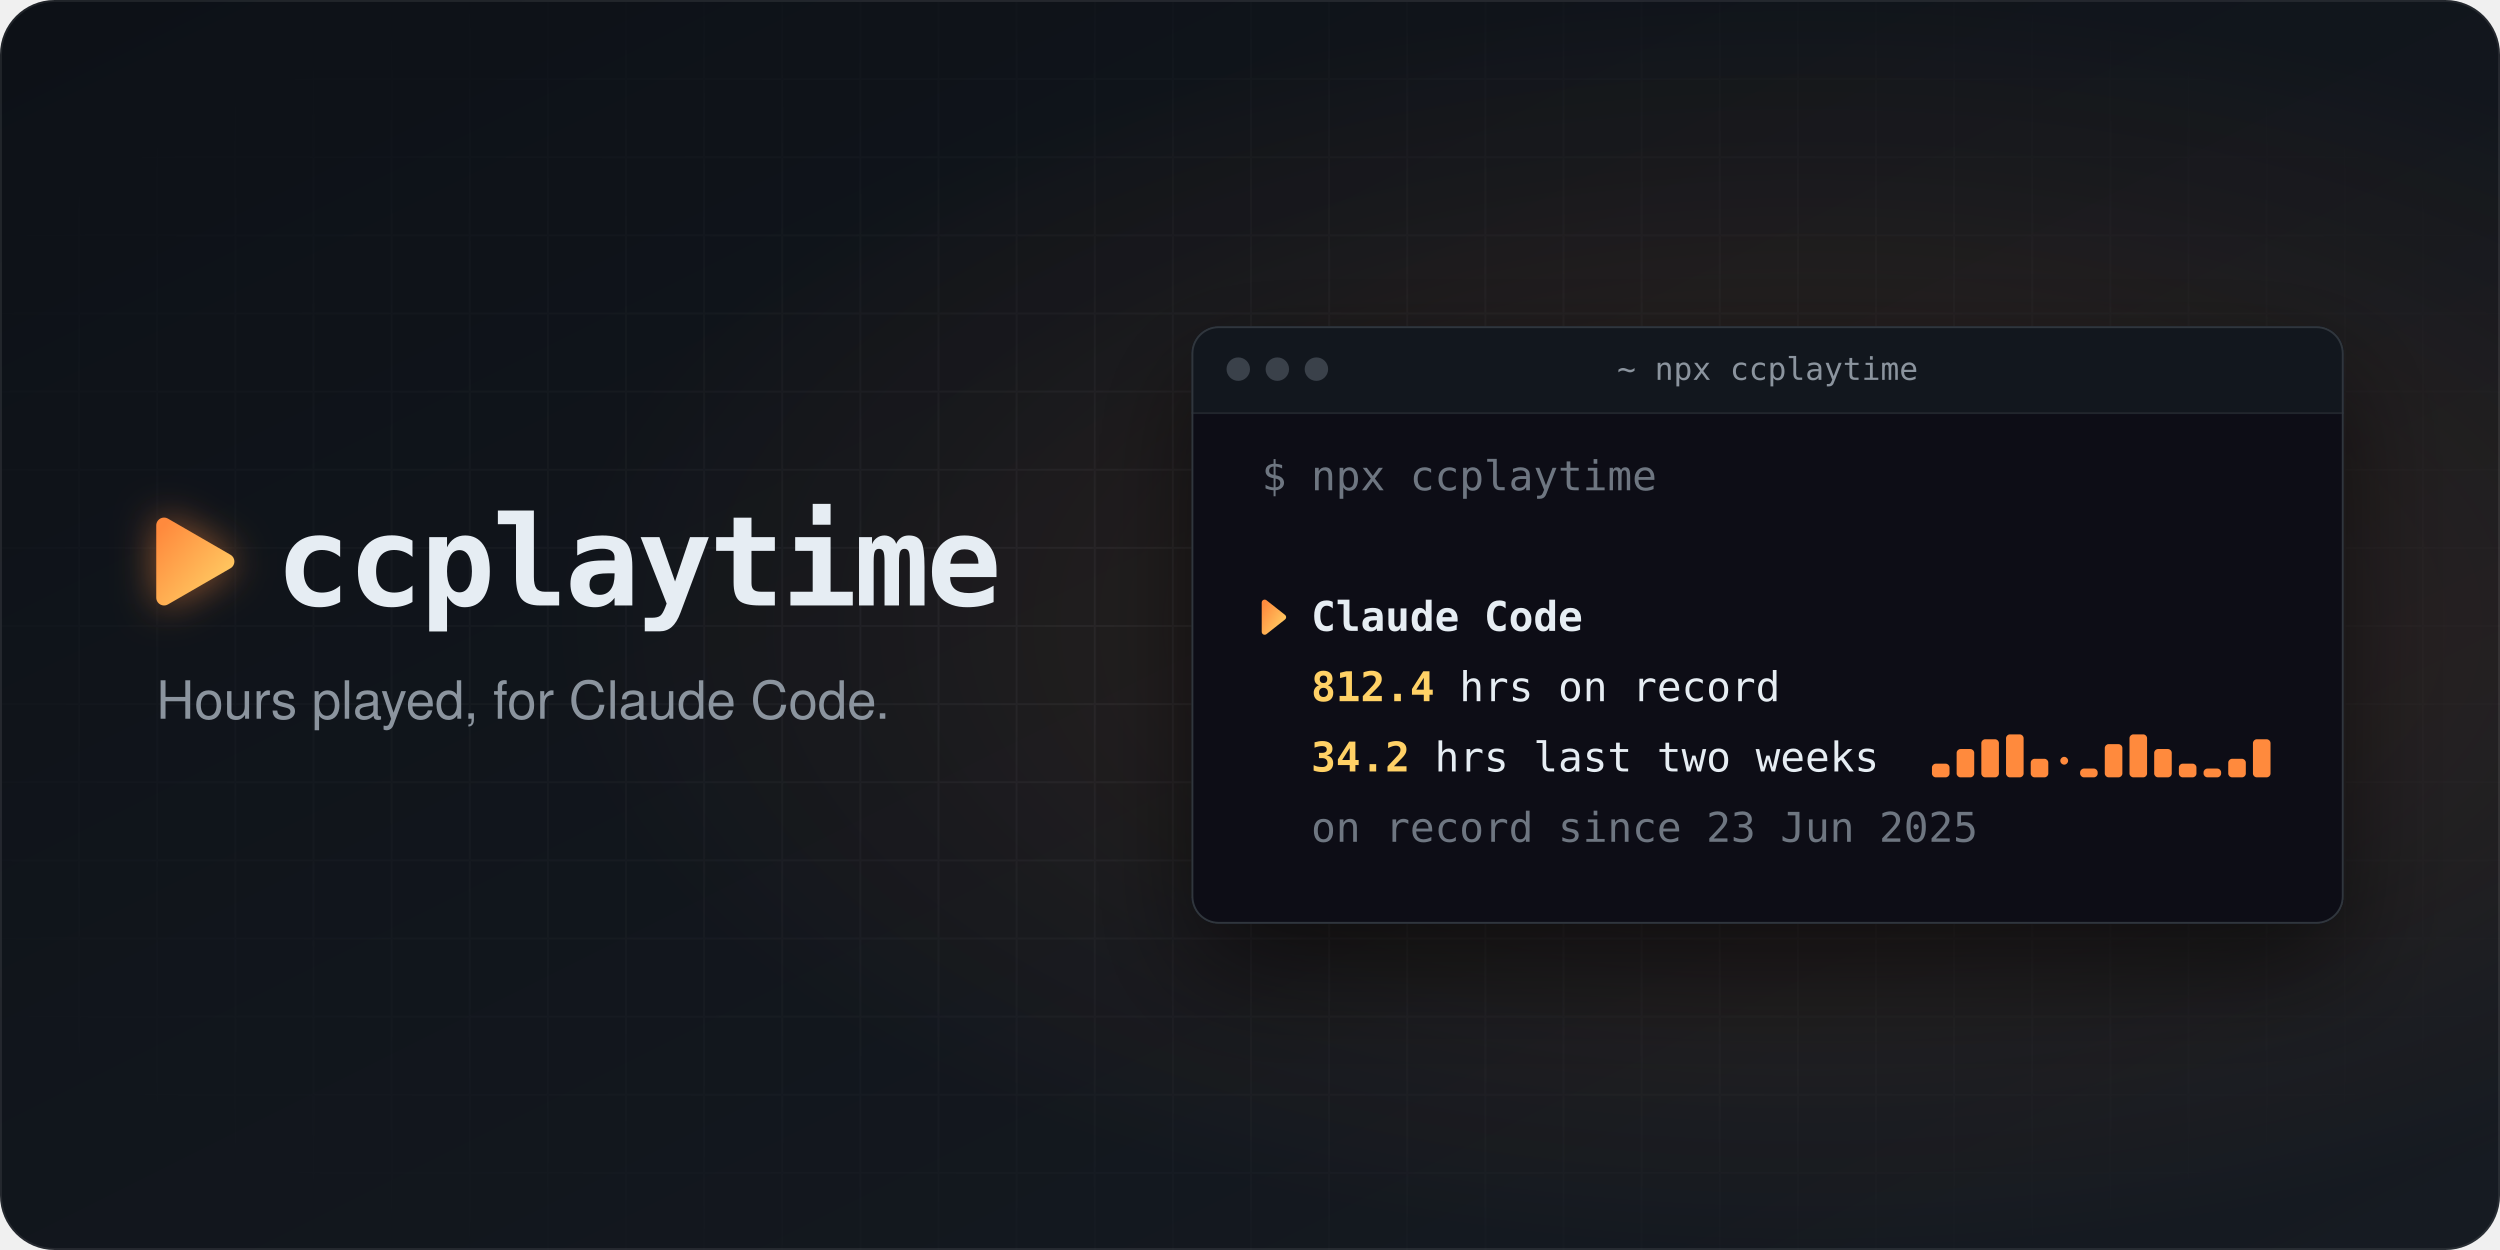
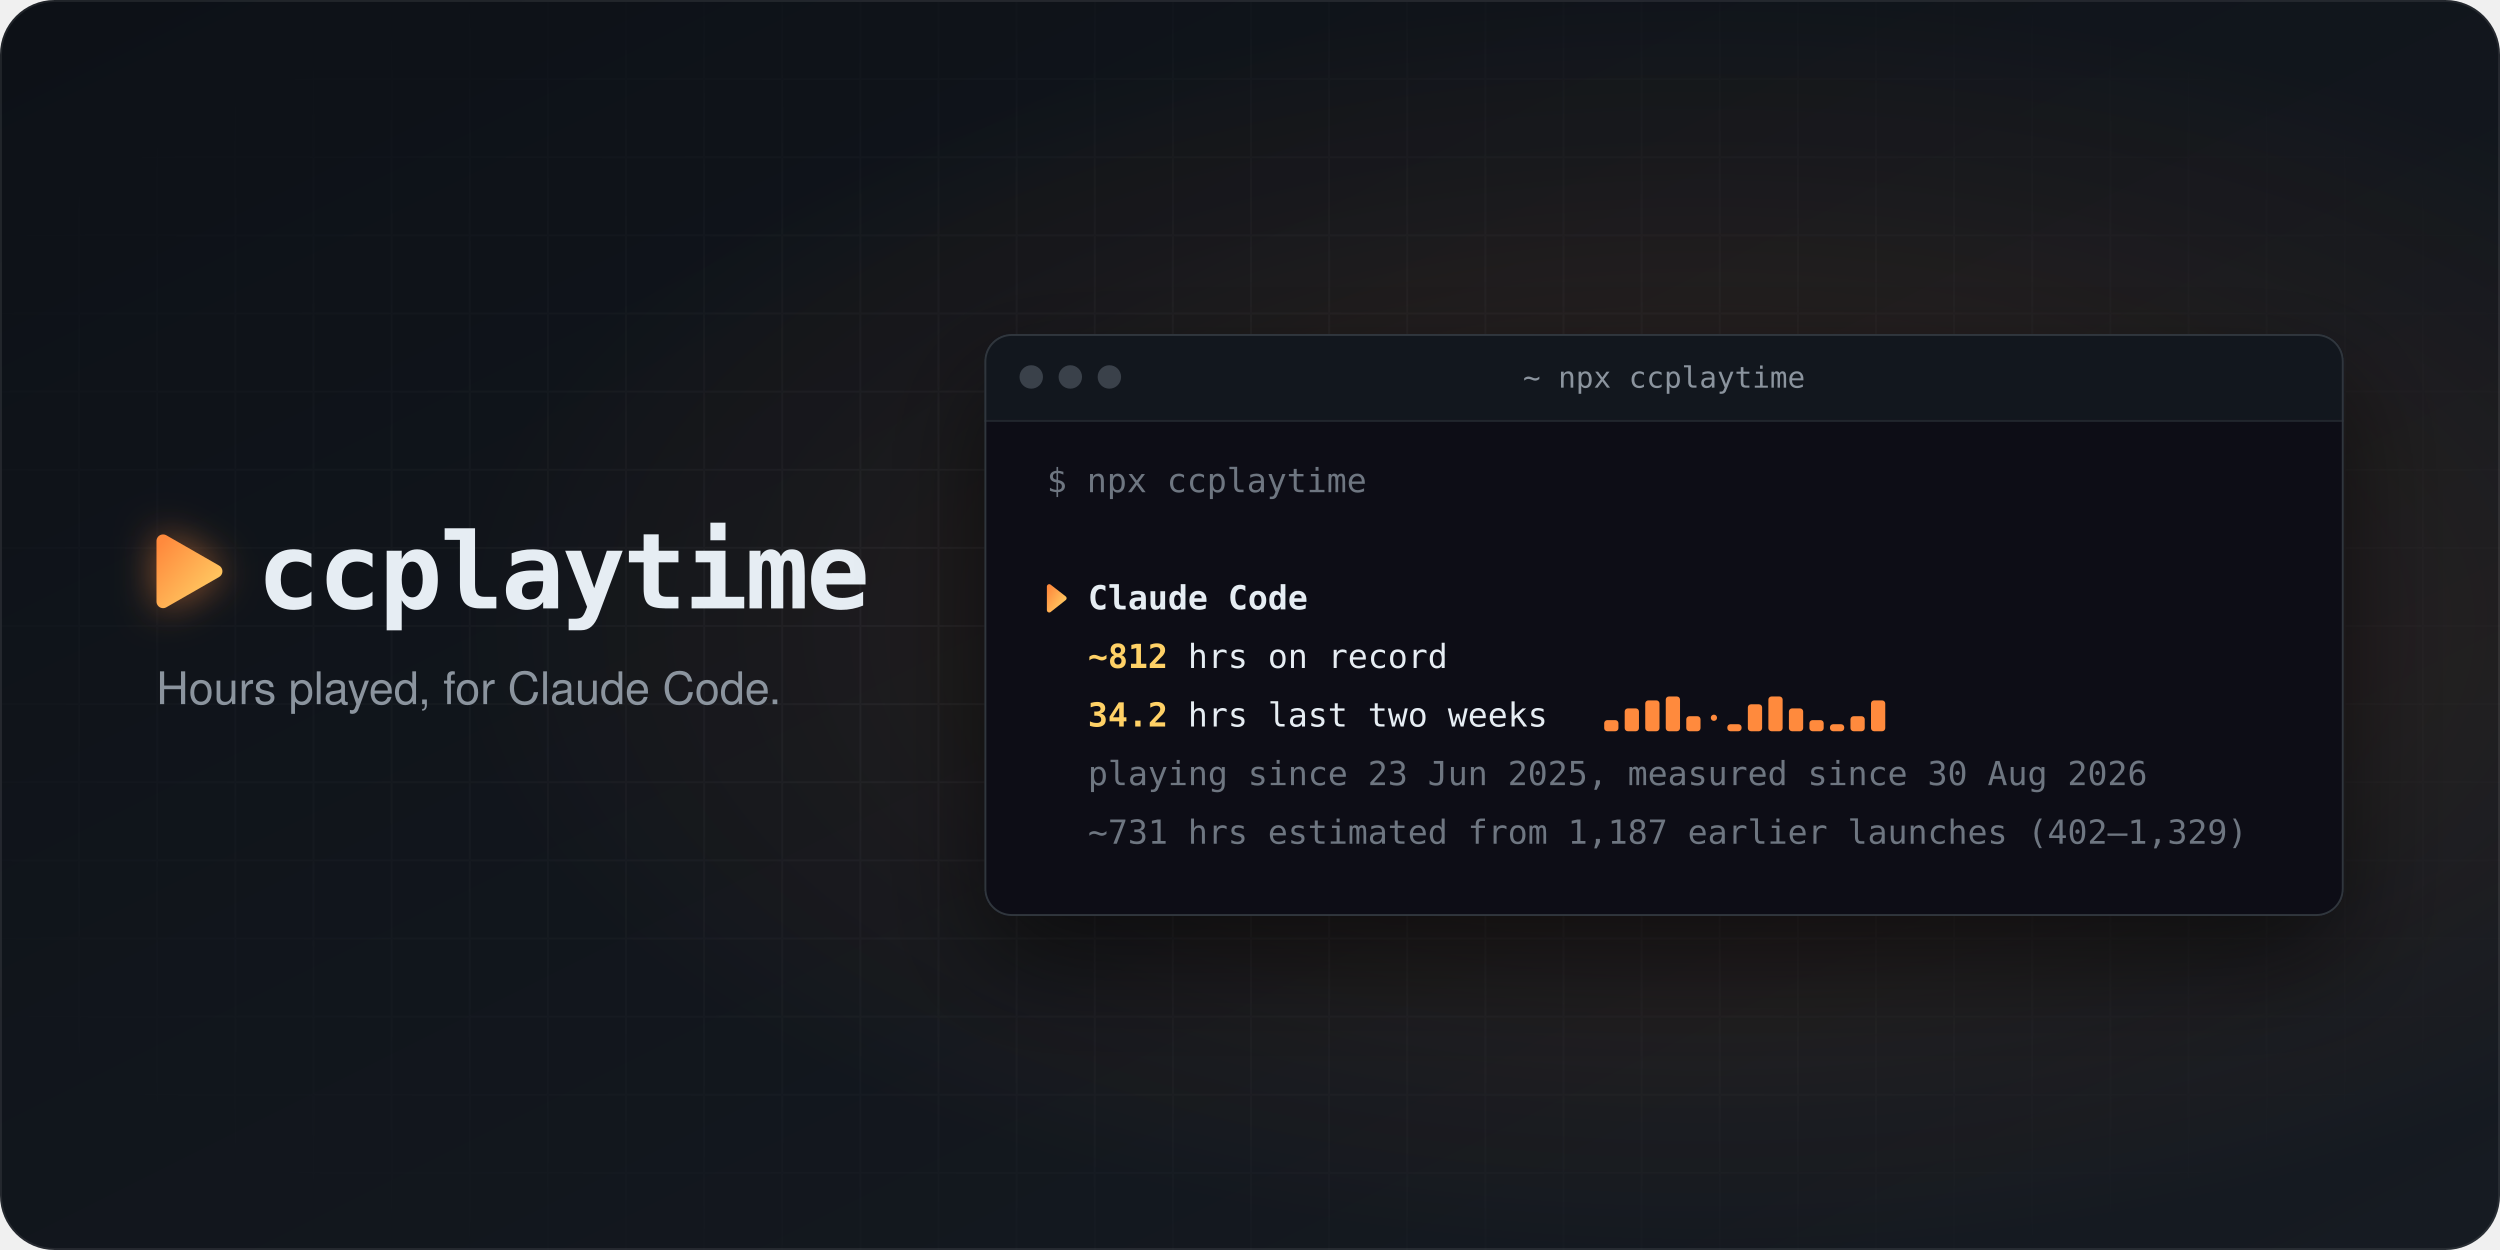
<svg xmlns="http://www.w3.org/2000/svg" width="1280" height="640" viewBox="0 0 1280 640" role="img" aria-labelledby="t">
  <defs>
    <linearGradient id="bg" x1="0" y1="0" x2="1" y2="1">
      <stop offset="0" stop-color="#0d1117" />
      <stop offset="1" stop-color="#161b22" />
    </linearGradient>
    <linearGradient id="accent" x1="0" y1="0" x2="1" y2="1">
      <stop offset="0" stop-color="#ff8a3d" />
      <stop offset="1" stop-color="#ffd166" />
    </linearGradient>
-     <radialGradient id="glow" cx="0.72" cy="0.5" r="0.5">
+     <radialGradient id="glow" cx="0.68" cy="0.5" r="0.5">
      <stop offset="0" stop-color="#ff8a3d" stop-opacity="0.14" />
      <stop offset="1" stop-color="#ff8a3d" stop-opacity="0" />
    </radialGradient>
    <radialGradient id="fade" cx="0.5" cy="0.5" r="0.6">
      <stop offset="0" stop-color="#fff" />
      <stop offset="1" stop-color="#000" />
    </radialGradient>
    <pattern id="grid" width="40" height="40" patternUnits="userSpaceOnUse">
      <path d="M40 .5H.5V40" fill="none" stroke="#e6edf3" stroke-opacity="0.05" />
    </pattern>
    <mask id="gridfade">
      <rect width="1280" height="640" fill="url(#fade)" />
    </mask>
    <filter id="blur" x="-1" y="-1" width="3" height="3">
      <feGaussianBlur stdDeviation="10" />
    </filter>
    <filter id="shadow" x="-20%" y="-20%" width="140%" height="160%">
      <feDropShadow dx="0" dy="24" stdDeviation="28" flood-color="#000" flood-opacity="0.55" />
    </filter>
  </defs>
  <rect width="1280" height="640" rx="28" fill="url(#bg)" />
  <rect width="1280" height="640" rx="28" fill="url(#glow)" />
  <rect width="1280" height="640" rx="28" fill="url(#grid)" mask="url(#gridfade)" />
  <rect x="0.5" y="0.5" width="1279" height="639" rx="27.5" fill="none" stroke="#fff" stroke-opacity="0.08" />
-   <path d="M84 269L116 287.5L84 306Z" fill="#ff8a3d" stroke="#ff8a3d" stroke-width="8" stroke-linejoin="round" opacity="0.55" filter="url(#blur)" />
-   <path d="M84 269L116 287.5L84 306Z" fill="url(#accent)" stroke="url(#accent)" stroke-width="8" stroke-linejoin="round" />
-   <text x="141" y="310" fill="#e6edf3" font-family="ui-monospace, SFMono-Regular, Menlo, Consolas, monospace" font-size="64" font-weight="700" letter-spacing="-1.5">ccplaytime</text>
-   <text x="80" y="368" fill="#8b949e" font-family="ui-sans-serif, -apple-system, 'Segoe UI', Helvetica, Arial, sans-serif" font-size="27">Hours played, for Claude Code.</text>
-   <rect x="610" y="167" width="590" height="306" rx="14" fill="#0a0d12" filter="url(#shadow)" />
-   <path d="M610 211V181a14 14 0 0 1 14-14H1186a14 14 0 0 1 14 14V211Z" fill="#12171e" />
-   <path d="M610 211.5H1200" stroke="#21262d" />
-   <rect x="610.5" y="167.5" width="589" height="305" rx="13.5" fill="none" stroke="#30363d" />
+   <path d="M83.5 277L110.5 292.5L83.5 308Z" fill="#ff8a3d" stroke="#ff8a3d" stroke-width="6.75" stroke-linejoin="round" opacity="0.55" filter="url(#blur)" />
+   <path d="M83.5 277L110.5 292.5L83.5 308Z" fill="url(#accent)" stroke="url(#accent)" stroke-width="6.75" stroke-linejoin="round" />
+   <text x="131.5" y="311.5" fill="#e6edf3" font-family="ui-monospace, SFMono-Regular, Menlo, Consolas, monospace" font-size="54" font-weight="700" letter-spacing="-1.25">ccplaytime</text>
+   <text x="80" y="360.5" fill="#8b949e" font-family="ui-sans-serif, -apple-system, 'Segoe UI', Helvetica, Arial, sans-serif" font-size="23">Hours played, for Claude Code.</text>
+   <rect x="504" y="171" width="696" height="298" rx="14" fill="#0a0d12" filter="url(#shadow)" />
+   <path d="M504 215V185a14 14 0 0 1 14-14H1186a14 14 0 0 1 14 14V215Z" fill="#12171e" />
+   <path d="M504 215.5H1200" stroke="#21262d" />
+   <rect x="504.5" y="171.5" width="695" height="297" rx="13.5" fill="none" stroke="#30363d" />
  <g fill="#3a414a">
-     <circle cx="634" cy="189" r="6" />
-     <circle cx="654" cy="189" r="6" />
-     <circle cx="674" cy="189" r="6" />
+     <circle cx="528" cy="193" r="6" />
+     <circle cx="548" cy="193" r="6" />
+     <circle cx="568" cy="193" r="6" />
  </g>
  <g font-family="ui-monospace, SFMono-Regular, Menlo, Consolas, monospace">
-     <text x="905" y="194.5" fill="#8b949e" font-size="16" text-anchor="middle">~ npx ccplaytime</text>
-     <g font-size="21">
-       <text x="646" y="251" fill="#6e7681">$ npx ccplaytime</text>
-       <text x="671.3" y="323" fill="#e6edf3" font-weight="700">Claude Code</text>
-       <text x="671.3" y="359" fill="#e6edf3">
-         <tspan fill="#ffd166" font-weight="700">812.4</tspan> hrs on record</text>
-       <text x="671.3" y="395" fill="#e6edf3">
+     <text x="852" y="198.5" fill="#8b949e" font-size="15" text-anchor="middle">~ npx ccplaytime</text>
+     <g font-size="17">
+       <text x="536" y="252" fill="#6e7681">$ npx ccplaytime</text>
+       <text x="557.02" y="312" fill="#e6edf3" font-weight="700">Claude Code</text>
+       <text x="557.02" y="342" fill="#e6edf3">
+         <tspan fill="#ffd166" font-weight="700">~812</tspan> hrs on record</text>
+       <text x="557.02" y="372" fill="#e6edf3" textLength="241.7">
        <tspan fill="#ffd166" font-weight="700">34.2</tspan> hrs last two weeks</text>
-       <text x="671.3" y="431" fill="#6e7681">on record since 23 Jun 2025</text>
+       <text x="557.02" y="402" fill="#6e7681">playing since 23 Jun 2025, measured since 30 Aug 2026</text>
+       <text x="557.02" y="432" fill="#6e7681">~731 hrs estimated from 1,187 earlier launches (402–1,329)</text>
    </g>
  </g>
-   <path d="M647.5 308.5L657 316L647.5 323.5Z" fill="url(#accent)" stroke="url(#accent)" stroke-width="3" stroke-linejoin="round" />
-   <g fill="#ff8a3d" transform="translate(989.16 398)">
-     <rect x="0" y="-7" width="9" height="7" rx="2" />
-     <rect x="12.64" y="-14.5" width="9" height="14.5" rx="2" />
-     <rect x="25.28" y="-19.5" width="9" height="19.5" rx="2" />
-     <rect x="37.93" y="-22" width="9" height="22" rx="2" />
-     <rect x="50.57" y="-9.5" width="9" height="9.5" rx="2" />
-     <circle cx="67.71" cy="-8.5" r="2" />
-     <rect x="75.85" y="-4.5" width="9" height="4.5" rx="2" />
-     <rect x="88.49" y="-17" width="9" height="17" rx="2" />
-     <rect x="101.14" y="-22" width="9" height="22" rx="2" />
-     <rect x="113.78" y="-14.5" width="9" height="14.5" rx="2" />
-     <rect x="126.42" y="-7" width="9" height="7" rx="2" />
-     <rect x="139.06" y="-4.5" width="9" height="4.5" rx="2" />
-     <rect x="151.7" y="-9.5" width="9" height="9.5" rx="2" />
-     <rect x="164.35" y="-19.5" width="9" height="19.5" rx="2" />
+   <path d="M537.2 300.3L544.9 306.3L537.2 312.4Z" fill="url(#accent)" stroke="url(#accent)" stroke-width="2.4" stroke-linejoin="round" />
+   <g fill="#ff8a3d" transform="translate(821.34 374.4)">
+     <rect x="0" y="-5.7" width="7.3" height="5.7" rx="1.6" />
+     <rect x="10.51" y="-11.7" width="7.3" height="11.7" rx="1.6" />
+     <rect x="21.02" y="-15.8" width="7.3" height="15.8" rx="1.6" />
+     <rect x="31.53" y="-17.8" width="7.3" height="17.8" rx="1.6" />
+     <rect x="42.03" y="-7.7" width="7.3" height="7.7" rx="1.6" />
+     <circle cx="56.19" cy="-6.9" r="1.6" />
+     <rect x="63.05" y="-3.6" width="7.3" height="3.6" rx="1.6" />
+     <rect x="73.56" y="-13.8" width="7.3" height="13.8" rx="1.6" />
+     <rect x="84.07" y="-17.8" width="7.3" height="17.8" rx="1.6" />
+     <rect x="94.58" y="-11.7" width="7.3" height="11.7" rx="1.6" />
+     <rect x="105.09" y="-5.7" width="7.3" height="5.7" rx="1.6" />
+     <rect x="115.6" y="-3.6" width="7.3" height="3.6" rx="1.6" />
+     <rect x="126.1" y="-7.7" width="7.3" height="7.7" rx="1.6" />
+     <rect x="136.61" y="-15.8" width="7.3" height="15.8" rx="1.6" />
  </g>
</svg>
